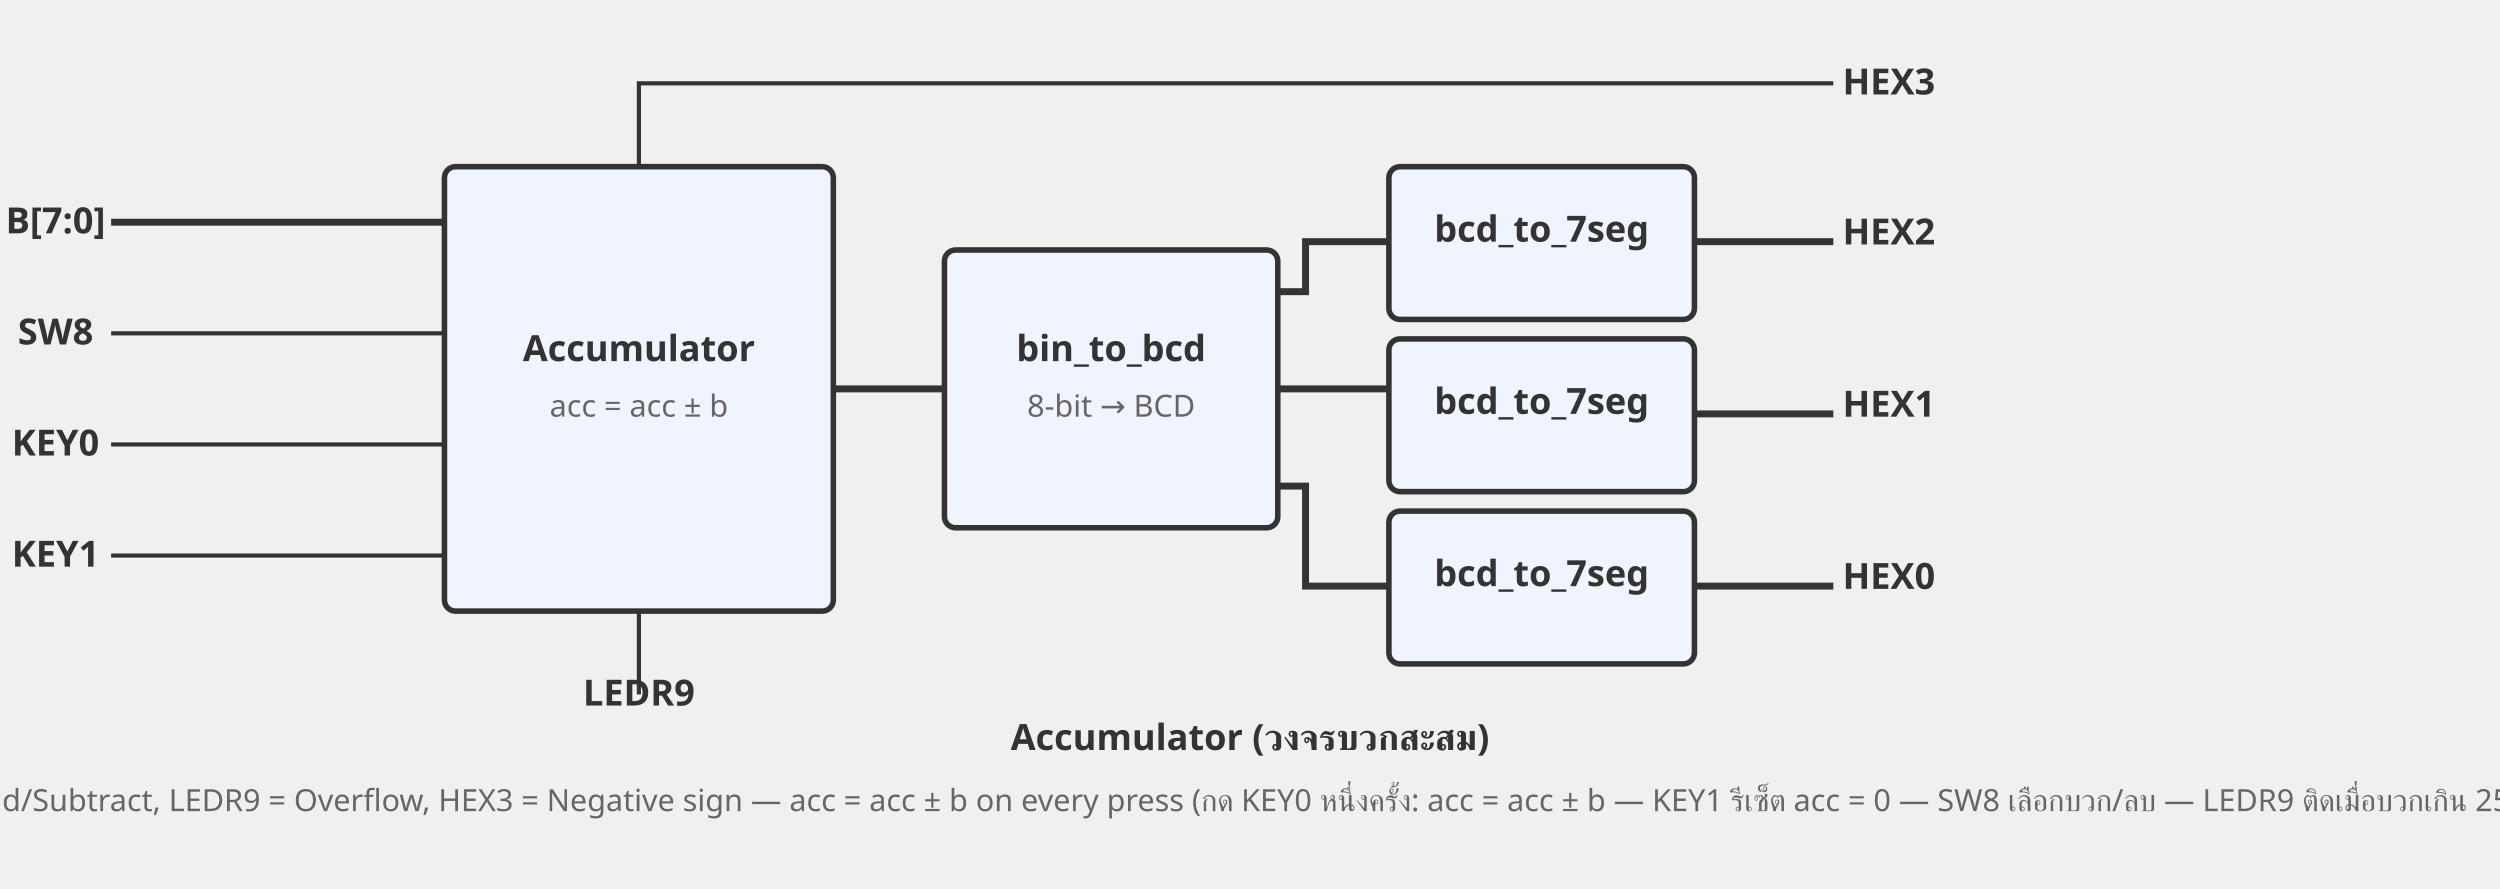
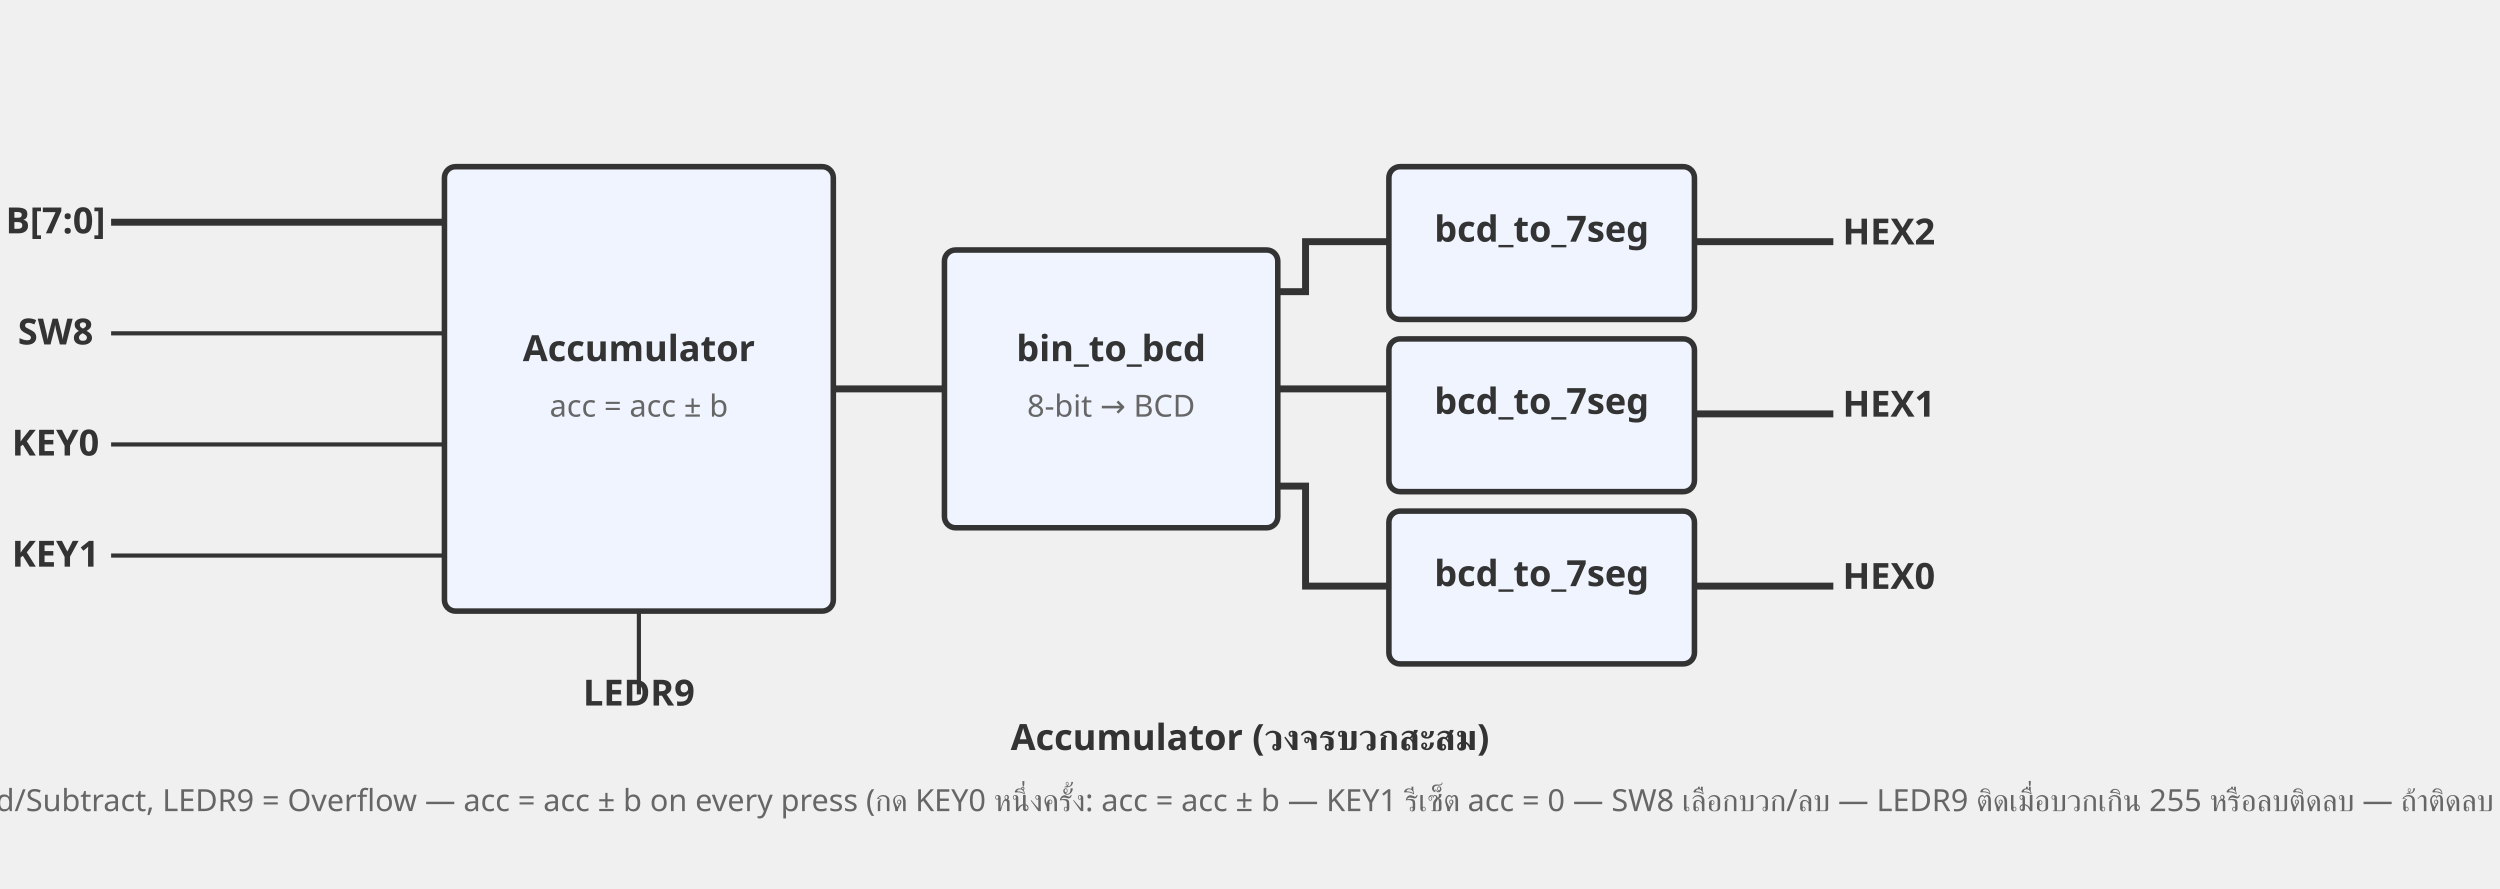
<svg xmlns="http://www.w3.org/2000/svg" viewBox="0 0 900 320" font-family="sans-serif">
  <style>
    .gate { fill: white; stroke: #333; stroke-width: 2; }
    .box { fill: #f0f4ff; stroke: #333; stroke-width: 2; }
    .wire { stroke: #333; stroke-width: 1.5; fill: none; }
    .wire-thick { stroke: #333; stroke-width: 2.5; fill: none; }
    .label { text-anchor: middle; font-size: 13px; fill: #333; }
    .label-sm { text-anchor: middle; font-size: 11px; fill: #666; }
    .dot { fill: #333; }
  </style>
  <text x="20" y="84" class="label" font-weight="bold">B[7:0]</text>
  <text x="20" y="124" class="label" font-weight="bold">SW8</text>
  <text x="20" y="164" class="label" font-weight="bold">KEY0</text>
  <text x="20" y="204" class="label" font-weight="bold">KEY1</text>
  <rect class="box" x="160" y="60" width="140" height="160" rx="4" />
  <text x="230" y="130" class="label" font-weight="bold">Accumulator</text>
  <text x="230" y="150" class="label-sm">acc = acc ± b</text>
  <rect class="box" x="340" y="90" width="120" height="100" rx="4" />
  <text x="400" y="130" class="label" font-weight="bold">bin_to_bcd</text>
  <text x="400" y="150" class="label-sm">8-bit → BCD</text>
  <rect class="box" x="500" y="60" width="110" height="55" rx="4" />
  <text x="555" y="87" class="label" font-weight="bold">bcd_to_7seg</text>
  <rect class="box" x="500" y="122" width="110" height="55" rx="4" />
  <text x="555" y="149" class="label" font-weight="bold">bcd_to_7seg</text>
  <rect class="box" x="500" y="184" width="110" height="55" rx="4" />
  <text x="555" y="211" class="label" font-weight="bold">bcd_to_7seg</text>
-   <text x="680" y="34" class="label" font-weight="bold">HEX3</text>
  <text x="680" y="88" class="label" font-weight="bold">HEX2</text>
  <text x="680" y="150" class="label" font-weight="bold">HEX1</text>
  <text x="680" y="212" class="label" font-weight="bold">HEX0</text>
  <line class="wire-thick" x1="40" y1="80" x2="160" y2="80" />
  <line class="wire" x1="40" y1="120" x2="160" y2="120" />
  <line class="wire" x1="40" y1="160" x2="160" y2="160" />
  <line class="wire" x1="40" y1="200" x2="160" y2="200" />
  <line class="wire-thick" x1="300" y1="140" x2="340" y2="140" />
  <line class="wire" x1="230" y1="220" x2="230" y2="250" />
  <text x="230" y="254" class="label" font-weight="bold">LEDR9</text>
-   <path class="wire" d="M230,60 V30 H660" />
  <path class="wire-thick" d="M460,105 H470 V87 H500" />
  <line class="wire-thick" x1="460" y1="140" x2="500" y2="140" />
  <path class="wire-thick" d="M460,175 H470 V211 H500" />
  <line class="wire-thick" x1="610" y1="87" x2="660" y2="87" />
  <line class="wire-thick" x1="610" y1="149" x2="660" y2="149" />
  <line class="wire-thick" x1="610" y1="211" x2="660" y2="211" />
  <text x="450" y="270" class="label" font-size="15" font-weight="bold">Accumulator (วงจรบวกสะสม)</text>
-   <text x="450" y="292" class="label-sm">KEY0 = accumulate, KEY1 = Reset, SW8 = Add/Subtract, LEDR9 = Overflow, HEX3 = Negative sign — acc = acc ± b on every press (กด KEY0 หนึ่งครั้ง: acc = acc ± b — KEY1 รีเซ็ต acc = 0 — SW8 เลือกบวก/ลบ — LEDR9 ติดเมื่อบวกเกิน 255 หรือลบติดลบ — HEX3 แสดง "−" เมื่อผลลบติดลบ)</text>
+   <text x="450" y="292" class="label-sm">KEY0 = accumulate, KEY1 = Reset, SW8 = Add/Subtract, LEDR9 = Overflow — acc = acc ± b on every press (กด KEY0 หนึ่งครั้ง: acc = acc ± b — KEY1 รีเซ็ต acc = 0 — SW8 เลือกบวก/ลบ — LEDR9 ติดเมื่อบวกเกิน 255 หรือลบติดลบ — ถ้าติดลบ HEX แสดงค่าสัมบูรณ์ นักศึกษาบันทึกเครื่องหมายลบเอง)</text>
</svg>
